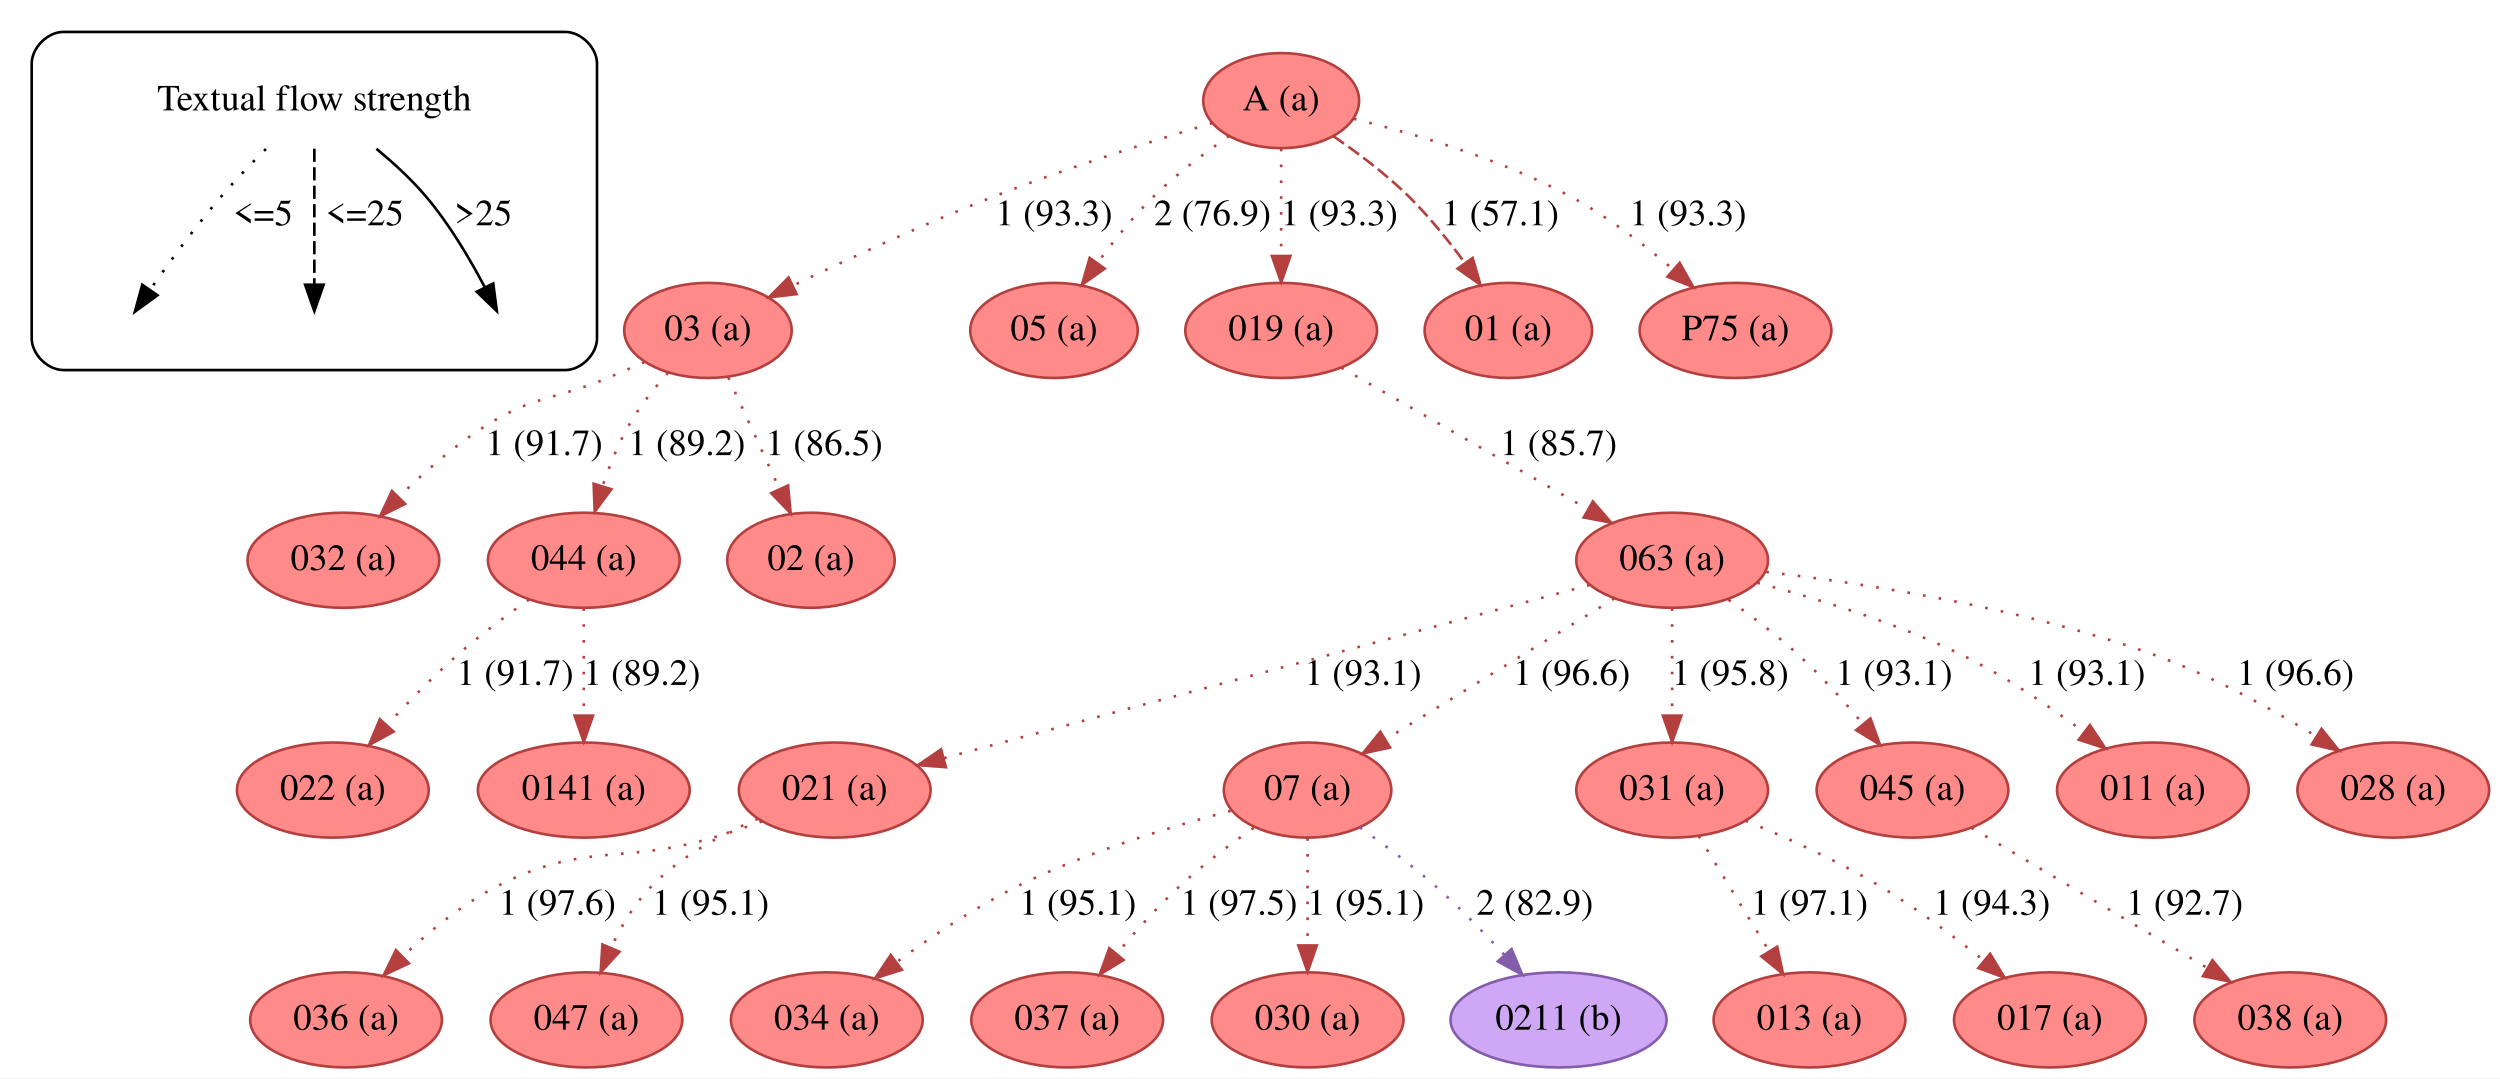
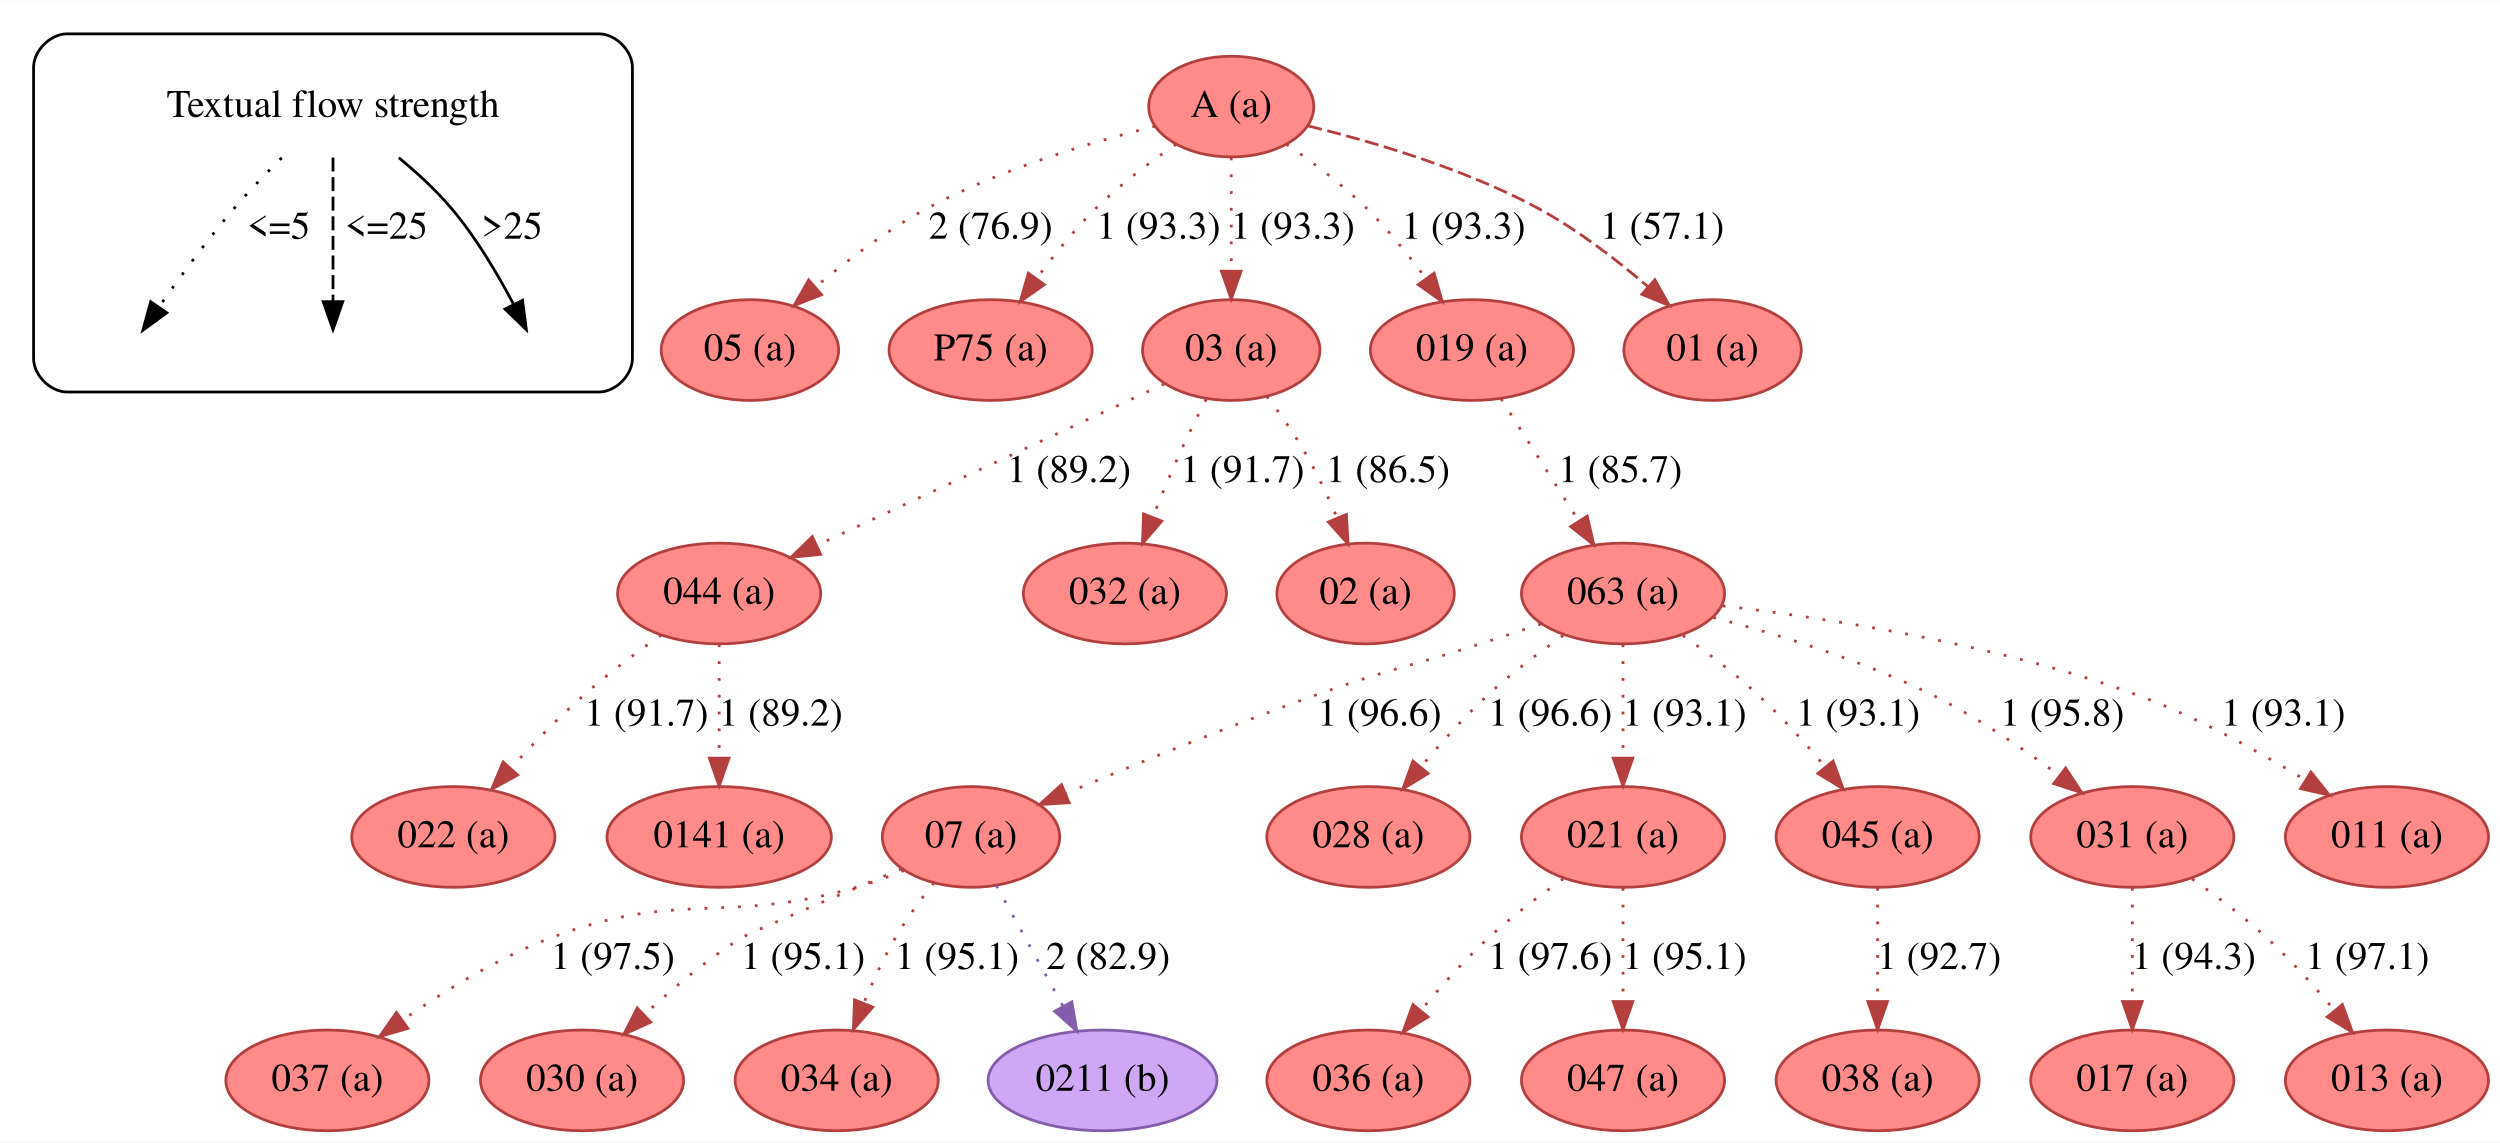
- <svg xmlns="http://www.w3.org/2000/svg" width="946pt" height="408pt" viewBox="0.00 0.00 946.40 408.00">
+ <svg xmlns="http://www.w3.org/2000/svg" width="893pt" height="408pt" viewBox="0.00 0.00 893.40 408.00">
  <g id="graph0" class="graph" transform="scale(1 1) rotate(0) translate(4 404)">
-     <polygon fill="white" stroke="none" points="-4,4 -4,-404 942.397,-404 942.397,4 -4,4" />
+     <polygon fill="white" stroke="none" points="-4,4 -4,-404 889.397,-404 889.397,4 -4,4" />
    <g id="clust1" class="cluster">
      <path fill="none" stroke="black" d="M20,-264C20,-264 210,-264 210,-264 216,-264 222,-270 222,-276 222,-276 222,-380 222,-380 222,-386 216,-392 210,-392 210,-392 20,-392 20,-392 14,-392 8,-386 8,-380 8,-380 8,-276 8,-276 8,-270 14,-264 20,-264" />
    </g>
    <g id="node1" class="node">
      <text text-anchor="middle" x="115" y="-362.3" font-family="Times,serif" font-size="14.00">Textual flow strength</text>
    </g>
    <g id="edge1" class="edge">
      <path fill="none" stroke="black" stroke-dasharray="1,5" d="M96.666,-347.686C91.132,-342.194 85.161,-335.989 80,-330 70.171,-318.593 60.072,-304.779 52.914,-294.563" />
      <polygon fill="black" stroke="black" points="55.614,-292.314 47.056,-286.068 49.851,-296.288 55.614,-292.314" />
      <text text-anchor="middle" x="95.5" y="-318.8" font-family="Times,serif" font-size="14.00">&lt;=5  </text>
    </g>
    <g id="edge2" class="edge">
      <path fill="none" stroke="black" stroke-dasharray="5,2" d="M115,-347.799C115,-332.794 115,-311.174 115,-296.409" />
      <polygon fill="black" stroke="black" points="118.5,-296.293 115,-286.293 111.5,-296.293 118.5,-296.293" />
      <text text-anchor="middle" x="134" y="-318.8" font-family="Times,serif" font-size="14.00">  &lt;=25</text>
    </g>
    <g id="edge3" class="edge">
      <path fill="none" stroke="black" d="M138.503,-347.76C144.906,-342.462 151.567,-336.344 157,-330 166.087,-319.39 174.095,-305.689 179.546,-295.313" />
      <polygon fill="black" stroke="black" points="182.722,-296.789 184.091,-286.283 176.469,-293.642 182.722,-296.789" />
      <text text-anchor="middle" x="179" y="-318.8" font-family="Times,serif" font-size="14.00">&gt;25</text>
    </g>
    <g id="node5" class="node">
-       <ellipse fill="#ff8a8a" stroke="#b43f3f" cx="312" cy="-105" rx="36.294" ry="18" />
-       <text text-anchor="middle" x="312" y="-101.3" font-family="Times,serif" font-size="14.00">021 (a)</text>
+       <ellipse fill="#ff8a8a" stroke="#b43f3f" cx="436" cy="-366" rx="29.497" ry="18" />
+       <text text-anchor="middle" x="436" y="-362.3" font-family="Times,serif" font-size="14.00">A (a)</text>
    </g>
    <g id="node6" class="node">
-       <ellipse fill="#ff8a8a" stroke="#b43f3f" cx="127" cy="-18" rx="36.294" ry="18" />
-       <text text-anchor="middle" x="127" y="-14.3" font-family="Times,serif" font-size="14.00">036 (a)</text>
+       <ellipse fill="#ff8a8a" stroke="#b43f3f" cx="264" cy="-279" rx="31.695" ry="18" />
+       <text text-anchor="middle" x="264" y="-275.3" font-family="Times,serif" font-size="14.00">05 (a)</text>
    </g>
    <g id="edge4" class="edge">
-       <path fill="none" stroke="#b43f3f" stroke-dasharray="1,5" d="M284.473,-93.138C278.437,-90.951 272.044,-88.779 266,-87 230.623,-76.584 217.961,-85.539 185,-69 171.554,-62.253 158.663,-51.702 148.463,-42.028" />
-       <polygon fill="#b43f3f" stroke="#b43f3f" points="150.798,-39.414 141.223,-34.878 145.879,-44.395 150.798,-39.414" />
-       <text text-anchor="middle" x="207" y="-57.8" font-family="Times,serif" font-size="14.00">1 (97.6)</text>
+       <path fill="none" stroke="#b43f3f" stroke-dasharray="1,5" d="M408.763,-358.989C386.267,-353.373 353.936,-343.777 328,-330 313.571,-322.335 299.092,-311.365 287.564,-301.652" />
+       <polygon fill="#b43f3f" stroke="#b43f3f" points="289.584,-298.772 279.735,-294.867 285,-304.062 289.584,-298.772" />
+       <text text-anchor="middle" x="350" y="-318.8" font-family="Times,serif" font-size="14.00">2 (76.9)</text>
    </g>
    <g id="node7" class="node">
-       <ellipse fill="#ff8a8a" stroke="#b43f3f" cx="218" cy="-18" rx="36.294" ry="18" />
-       <text text-anchor="middle" x="218" y="-14.3" font-family="Times,serif" font-size="14.00">047 (a)</text>
+       <ellipse fill="#ff8a8a" stroke="#b43f3f" cx="350" cy="-279" rx="36.294" ry="18" />
+       <text text-anchor="middle" x="350" y="-275.3" font-family="Times,serif" font-size="14.00">P75 (a)</text>
    </g>
    <g id="edge5" class="edge">
-       <path fill="none" stroke="#b43f3f" stroke-dasharray="1,5" d="M282.864,-94.107C269.445,-88.413 254.08,-80.145 243,-69 236.41,-62.371 231.24,-53.653 227.354,-45.356" />
-       <polygon fill="#b43f3f" stroke="#b43f3f" points="230.497,-43.803 223.374,-35.96 224.051,-46.533 230.497,-43.803" />
-       <text text-anchor="middle" x="265" y="-57.8" font-family="Times,serif" font-size="14.00">1 (95.1)</text>
+       <path fill="none" stroke="#b43f3f" stroke-dasharray="1,5" d="M416.3,-352.561C407.199,-346.347 396.543,-338.375 388,-330 380.175,-322.329 372.638,-312.975 366.368,-304.442" />
+       <polygon fill="#b43f3f" stroke="#b43f3f" points="369.206,-302.394 360.557,-296.275 363.503,-306.452 369.206,-302.394" />
+       <text text-anchor="middle" x="410" y="-318.8" font-family="Times,serif" font-size="14.00">1 (93.3)</text>
    </g>
    <g id="node8" class="node">
-       <ellipse fill="#ff8a8a" stroke="#b43f3f" cx="264" cy="-279" rx="31.695" ry="18" />
-       <text text-anchor="middle" x="264" y="-275.3" font-family="Times,serif" font-size="14.00">03 (a)</text>
+       <ellipse fill="#ff8a8a" stroke="#b43f3f" cx="436" cy="-279" rx="31.695" ry="18" />
+       <text text-anchor="middle" x="436" y="-275.3" font-family="Times,serif" font-size="14.00">03 (a)</text>
+     </g>
+     <g id="edge6" class="edge">
+       <path fill="none" stroke="#b43f3f" stroke-dasharray="1,5" d="M436,-347.799C436,-336.163 436,-320.548 436,-307.237" />
+       <polygon fill="#b43f3f" stroke="#b43f3f" points="439.5,-307.175 436,-297.175 432.5,-307.175 439.5,-307.175" />
+       <text text-anchor="middle" x="458" y="-318.8" font-family="Times,serif" font-size="14.00">1 (93.3)</text>
    </g>
    <g id="node9" class="node">
-       <ellipse fill="#ff8a8a" stroke="#b43f3f" cx="126" cy="-192" rx="36.294" ry="18" />
-       <text text-anchor="middle" x="126" y="-188.3" font-family="Times,serif" font-size="14.00">032 (a)</text>
-     </g>
-     <g id="edge6" class="edge">
-       <path fill="none" stroke="#b43f3f" stroke-dasharray="1,5" d="M239.953,-267.034C235.339,-264.989 230.533,-262.899 226,-261 205.752,-252.515 198.601,-254.661 180,-243 168.041,-235.503 156.348,-225.166 146.918,-215.836" />
-       <polygon fill="#b43f3f" stroke="#b43f3f" points="149.375,-213.342 139.879,-208.642 144.372,-218.237 149.375,-213.342" />
-       <text text-anchor="middle" x="202" y="-231.8" font-family="Times,serif" font-size="14.00">1 (91.7)</text>
+       <ellipse fill="#ff8a8a" stroke="#b43f3f" cx="522" cy="-279" rx="36.294" ry="18" />
+       <text text-anchor="middle" x="522" y="-275.3" font-family="Times,serif" font-size="14.00">019 (a)</text>
+     </g>
+     <g id="edge7" class="edge">
+       <path fill="none" stroke="#b43f3f" stroke-dasharray="1,5" d="M455.7,-352.561C464.801,-346.347 475.457,-338.375 484,-330 491.825,-322.329 499.362,-312.975 505.632,-304.442" />
+       <polygon fill="#b43f3f" stroke="#b43f3f" points="508.497,-306.452 511.443,-296.275 502.794,-302.394 508.497,-306.452" />
+       <text text-anchor="middle" x="519" y="-318.8" font-family="Times,serif" font-size="14.00">1 (93.3)</text>
    </g>
    <g id="node10" class="node">
-       <ellipse fill="#ff8a8a" stroke="#b43f3f" cx="217" cy="-192" rx="36.294" ry="18" />
-       <text text-anchor="middle" x="217" y="-188.3" font-family="Times,serif" font-size="14.00">044 (a)</text>
-     </g>
-     <g id="edge7" class="edge">
-       <path fill="none" stroke="#b43f3f" stroke-dasharray="1,5" d="M248.882,-262.94C243.627,-257.088 238.043,-250.091 234,-243 229.958,-235.911 226.672,-227.708 224.105,-220.022" />
-       <polygon fill="#b43f3f" stroke="#b43f3f" points="227.418,-218.888 221.14,-210.354 220.725,-220.94 227.418,-218.888" />
-       <text text-anchor="middle" x="256" y="-231.8" font-family="Times,serif" font-size="14.00">1 (89.2)</text>
+       <ellipse fill="#ff8a8a" stroke="#b43f3f" cx="608" cy="-279" rx="31.695" ry="18" />
+       <text text-anchor="middle" x="608" y="-275.3" font-family="Times,serif" font-size="14.00">01 (a)</text>
+     </g>
+     <g id="edge8" class="edge">
+       <path fill="none" stroke="#b43f3f" stroke-dasharray="5,2" d="M463.52,-359.083C486.242,-353.524 518.881,-343.958 545,-330 559.27,-322.374 573.53,-311.408 584.864,-301.687" />
+       <polygon fill="#b43f3f" stroke="#b43f3f" points="587.378,-304.137 592.559,-294.895 582.745,-298.889 587.378,-304.137" />
+       <text text-anchor="middle" x="590" y="-318.8" font-family="Times,serif" font-size="14.00">1 (57.1)</text>
+     </g>
+     <g id="node24" class="node">
+       <ellipse fill="#ff8a8a" stroke="#b43f3f" cx="253" cy="-192" rx="36.294" ry="18" />
+       <text text-anchor="middle" x="253" y="-188.3" font-family="Times,serif" font-size="14.00">044 (a)</text>
+     </g>
+     <g id="edge21" class="edge">
+       <path fill="none" stroke="#b43f3f" stroke-dasharray="1,5" d="M412.076,-266.888C380.415,-252.182 324.364,-226.147 287.957,-209.237" />
+       <polygon fill="#b43f3f" stroke="#b43f3f" points="289.242,-205.975 278.698,-204.936 286.293,-212.323 289.242,-205.975" />
+       <text text-anchor="middle" x="378" y="-231.8" font-family="Times,serif" font-size="14.00">1 (89.2)</text>
+     </g>
+     <g id="node25" class="node">
+       <ellipse fill="#ff8a8a" stroke="#b43f3f" cx="398" cy="-192" rx="36.294" ry="18" />
+       <text text-anchor="middle" x="398" y="-188.3" font-family="Times,serif" font-size="14.00">032 (a)</text>
+     </g>
+     <g id="edge22" class="edge">
+       <path fill="none" stroke="#b43f3f" stroke-dasharray="1,5" d="M427.068,-261.423C424.067,-255.65 420.778,-249.093 418,-243 414.509,-235.344 411.001,-226.891 407.919,-219.148" />
+       <polygon fill="#b43f3f" stroke="#b43f3f" points="411.178,-217.872 404.277,-209.833 404.659,-220.421 411.178,-217.872" />
+       <text text-anchor="middle" x="440" y="-231.8" font-family="Times,serif" font-size="14.00">1 (91.7)</text>
+     </g>
+     <g id="node26" class="node">
+       <ellipse fill="#ff8a8a" stroke="#b43f3f" cx="484" cy="-192" rx="31.695" ry="18" />
+       <text text-anchor="middle" x="484" y="-188.3" font-family="Times,serif" font-size="14.00">02 (a)</text>
+     </g>
+     <g id="edge23" class="edge">
+       <path fill="none" stroke="#b43f3f" stroke-dasharray="1,5" d="M448.693,-262.487C453.203,-256.587 458.119,-249.674 462,-243 466.358,-235.506 470.408,-226.989 473.815,-219.135" />
+       <polygon fill="#b43f3f" stroke="#b43f3f" points="477.145,-220.245 477.762,-209.669 470.684,-217.552 477.145,-220.245" />
+       <text text-anchor="middle" x="492" y="-231.8" font-family="Times,serif" font-size="14.00">1 (86.5)</text>
    </g>
    <g id="node11" class="node">
-       <ellipse fill="#ff8a8a" stroke="#b43f3f" cx="303" cy="-192" rx="31.695" ry="18" />
-       <text text-anchor="middle" x="303" y="-188.3" font-family="Times,serif" font-size="14.00">02 (a)</text>
-     </g>
-     <g id="edge8" class="edge">
-       <path fill="none" stroke="#b43f3f" stroke-dasharray="1,5" d="M271.705,-261.207C277.207,-249.216 284.715,-232.851 290.999,-219.157" />
-       <polygon fill="#b43f3f" stroke="#b43f3f" points="294.322,-220.307 295.311,-209.758 287.959,-217.388 294.322,-220.307" />
-       <text text-anchor="middle" x="308" y="-231.8" font-family="Times,serif" font-size="14.00">1 (86.5)</text>
+       <ellipse fill="#ff8a8a" stroke="#b43f3f" cx="576" cy="-192" rx="36.294" ry="18" />
+       <text text-anchor="middle" x="576" y="-188.3" font-family="Times,serif" font-size="14.00">063 (a)</text>
+     </g>
+     <g id="edge26" class="edge">
+       <path fill="none" stroke="#b43f3f" stroke-dasharray="1,5" d="M532.412,-261.611C540.256,-249.264 551.149,-232.117 560.084,-218.053" />
+       <polygon fill="#b43f3f" stroke="#b43f3f" points="563.212,-219.656 565.62,-209.339 557.304,-215.902 563.212,-219.656" />
+       <text text-anchor="middle" x="575" y="-231.8" font-family="Times,serif" font-size="14.00">1 (85.7)</text>
+     </g>
+     <g id="node12" class="node">
+       <ellipse fill="#ff8a8a" stroke="#b43f3f" cx="343" cy="-105" rx="31.695" ry="18" />
+       <text text-anchor="middle" x="343" y="-101.3" font-family="Times,serif" font-size="14.00">07 (a)</text>
+     </g>
+     <g id="edge9" class="edge">
+       <path fill="none" stroke="#b43f3f" stroke-dasharray="1,5" d="M546.638,-181.097C539.562,-178.742 532.019,-176.259 525,-174 499.307,-165.732 492.427,-165.054 467,-156 436.113,-145.001 401.56,-130.918 376.79,-120.502" />
+       <polygon fill="#b43f3f" stroke="#b43f3f" points="378.048,-117.234 367.474,-116.564 375.322,-123.682 378.048,-117.234" />
+       <text text-anchor="middle" x="489" y="-144.8" font-family="Times,serif" font-size="14.00">1 (96.6)</text>
+     </g>
+     <g id="node13" class="node">
+       <ellipse fill="#ff8a8a" stroke="#b43f3f" cx="485" cy="-105" rx="36.294" ry="18" />
+       <text text-anchor="middle" x="485" y="-101.3" font-family="Times,serif" font-size="14.00">028 (a)</text>
+     </g>
+     <g id="edge10" class="edge">
+       <path fill="none" stroke="#b43f3f" stroke-dasharray="1,5" d="M554.628,-177.006C546.008,-170.963 536.186,-163.554 528,-156 519.456,-148.115 510.924,-138.619 503.74,-130.029" />
+       <polygon fill="#b43f3f" stroke="#b43f3f" points="506.344,-127.685 497.308,-122.155 500.923,-132.113 506.344,-127.685" />
+       <text text-anchor="middle" x="550" y="-144.8" font-family="Times,serif" font-size="14.00">1 (96.6)</text>
+     </g>
+     <g id="node14" class="node">
+       <ellipse fill="#ff8a8a" stroke="#b43f3f" cx="576" cy="-105" rx="36.294" ry="18" />
+       <text text-anchor="middle" x="576" y="-101.3" font-family="Times,serif" font-size="14.00">021 (a)</text>
+     </g>
+     <g id="edge11" class="edge">
+       <path fill="none" stroke="#b43f3f" stroke-dasharray="1,5" d="M576,-173.799C576,-162.163 576,-146.548 576,-133.237" />
+       <polygon fill="#b43f3f" stroke="#b43f3f" points="579.5,-133.175 576,-123.175 572.5,-133.175 579.5,-133.175" />
+       <text text-anchor="middle" x="598" y="-144.8" font-family="Times,serif" font-size="14.00">1 (93.1)</text>
+     </g>
+     <g id="node15" class="node">
+       <ellipse fill="#ff8a8a" stroke="#b43f3f" cx="667" cy="-105" rx="36.294" ry="18" />
+       <text text-anchor="middle" x="667" y="-101.3" font-family="Times,serif" font-size="14.00">045 (a)</text>
+     </g>
+     <g id="edge12" class="edge">
+       <path fill="none" stroke="#b43f3f" stroke-dasharray="1,5" d="M597.372,-177.006C605.992,-170.963 615.814,-163.554 624,-156 632.544,-148.115 641.076,-138.619 648.26,-130.029" />
+       <polygon fill="#b43f3f" stroke="#b43f3f" points="651.077,-132.113 654.692,-122.155 645.656,-127.685 651.077,-132.113" />
+       <text text-anchor="middle" x="660" y="-144.8" font-family="Times,serif" font-size="14.00">1 (93.1)</text>
+     </g>
+     <g id="node16" class="node">
+       <ellipse fill="#ff8a8a" stroke="#b43f3f" cx="758" cy="-105" rx="36.294" ry="18" />
+       <text text-anchor="middle" x="758" y="-101.3" font-family="Times,serif" font-size="14.00">031 (a)</text>
+     </g>
+     <g id="edge13" class="edge">
+       <path fill="none" stroke="#b43f3f" stroke-dasharray="1,5" d="M608.267,-183.461C630.727,-177.566 661.009,-168.305 686,-156 702.128,-148.059 718.702,-136.801 731.877,-126.977" />
+       <polygon fill="#b43f3f" stroke="#b43f3f" points="734.176,-129.626 740.004,-120.778 729.931,-124.06 734.176,-129.626" />
+       <text text-anchor="middle" x="733" y="-144.8" font-family="Times,serif" font-size="14.00">1 (95.8)</text>
+     </g>
+     <g id="node17" class="node">
+       <ellipse fill="#ff8a8a" stroke="#b43f3f" cx="849" cy="-105" rx="36.294" ry="18" />
+       <text text-anchor="middle" x="849" y="-101.3" font-family="Times,serif" font-size="14.00">011 (a)</text>
+     </g>
+     <g id="edge14" class="edge">
+       <path fill="none" stroke="#b43f3f" stroke-dasharray="1,5" d="M611.629,-187.578C649.17,-183.197 709.588,-173.927 759,-156 780.266,-148.285 802.502,-135.977 819.552,-125.504" />
+       <polygon fill="#b43f3f" stroke="#b43f3f" points="821.844,-128.197 828.451,-119.915 818.121,-122.269 821.844,-128.197" />
+       <text text-anchor="middle" x="812" y="-144.8" font-family="Times,serif" font-size="14.00">1 (93.1)</text>
+     </g>
+     <g id="node18" class="node">
+       <ellipse fill="#ff8a8a" stroke="#b43f3f" cx="113" cy="-18" rx="36.294" ry="18" />
+       <text text-anchor="middle" x="113" y="-14.3" font-family="Times,serif" font-size="14.00">037 (a)</text>
+     </g>
+     <g id="edge15" class="edge">
+       <path fill="none" stroke="#b43f3f" stroke-dasharray="1,5" d="M319.047,-92.992C313.532,-90.761 307.631,-88.609 302,-87 254.789,-73.508 238.933,-86.349 193,-69 174.044,-61.84 154.725,-49.923 139.822,-39.519" />
+       <polygon fill="#b43f3f" stroke="#b43f3f" points="141.759,-36.601 131.593,-33.615 137.678,-42.288 141.759,-36.601" />
+       <text text-anchor="middle" x="215" y="-57.8" font-family="Times,serif" font-size="14.00">1 (97.5)</text>
+     </g>
+     <g id="node19" class="node">
+       <ellipse fill="#ff8a8a" stroke="#b43f3f" cx="204" cy="-18" rx="36.294" ry="18" />
+       <text text-anchor="middle" x="204" y="-14.3" font-family="Times,serif" font-size="14.00">030 (a)</text>
+     </g>
+     <g id="edge16" class="edge">
+       <path fill="none" stroke="#b43f3f" stroke-dasharray="1,5" d="M318.16,-93.621C294.996,-83.909 263.62,-70.649 261,-69 248.693,-61.254 236.394,-50.883 226.387,-41.594" />
+       <polygon fill="#b43f3f" stroke="#b43f3f" points="228.548,-38.819 218.897,-34.448 223.716,-43.883 228.548,-38.819" />
+       <text text-anchor="middle" x="283" y="-57.8" font-family="Times,serif" font-size="14.00">1 (95.1)</text>
+     </g>
+     <g id="node20" class="node">
+       <ellipse fill="#ff8a8a" stroke="#b43f3f" cx="295" cy="-18" rx="36.294" ry="18" />
+       <text text-anchor="middle" x="295" y="-14.3" font-family="Times,serif" font-size="14.00">034 (a)</text>
+     </g>
+     <g id="edge17" class="edge">
+       <path fill="none" stroke="#b43f3f" stroke-dasharray="1,5" d="M329.72,-88.585C325.026,-82.695 319.939,-75.764 316,-69 311.736,-61.678 307.874,-53.324 304.659,-45.569" />
+       <polygon fill="#b43f3f" stroke="#b43f3f" points="307.883,-44.202 300.951,-36.189 301.373,-46.776 307.883,-44.202" />
+       <text text-anchor="middle" x="338" y="-57.8" font-family="Times,serif" font-size="14.00">1 (95.1)</text>
+     </g>
+     <g id="node21" class="node">
+       <ellipse fill="#cea8f4" stroke="#835da9" cx="390" cy="-18" rx="40.893" ry="18" />
+       <text text-anchor="middle" x="390" y="-14.3" font-family="Times,serif" font-size="14.00">0211 (b)</text>
+     </g>
+     <g id="edge18" class="edge">
+       <path fill="none" stroke="#835da9" stroke-dasharray="1,5" d="M352.062,-87.611C358.781,-75.46 368.07,-58.66 375.775,-44.725" />
+       <polygon fill="#835da9" stroke="#835da9" points="379.029,-46.074 380.805,-35.629 372.903,-42.686 379.029,-46.074" />
+       <text text-anchor="middle" x="392" y="-57.8" font-family="Times,serif" font-size="14.00">2 (82.9)</text>
+     </g>
+     <g id="node22" class="node">
+       <ellipse fill="#ff8a8a" stroke="#b43f3f" cx="485" cy="-18" rx="36.294" ry="18" />
+       <text text-anchor="middle" x="485" y="-14.3" font-family="Times,serif" font-size="14.00">036 (a)</text>
+     </g>
+     <g id="edge19" class="edge">
+       <path fill="none" stroke="#b43f3f" stroke-dasharray="1,5" d="M554.628,-90.006C546.008,-83.963 536.186,-76.554 528,-69 519.456,-61.115 510.924,-51.619 503.74,-43.029" />
+       <polygon fill="#b43f3f" stroke="#b43f3f" points="506.344,-40.685 497.308,-35.154 500.923,-45.114 506.344,-40.685" />
+       <text text-anchor="middle" x="550" y="-57.8" font-family="Times,serif" font-size="14.00">1 (97.6)</text>
+     </g>
+     <g id="node23" class="node">
+       <ellipse fill="#ff8a8a" stroke="#b43f3f" cx="576" cy="-18" rx="36.294" ry="18" />
+       <text text-anchor="middle" x="576" y="-14.3" font-family="Times,serif" font-size="14.00">047 (a)</text>
+     </g>
+     <g id="edge20" class="edge">
+       <path fill="none" stroke="#b43f3f" stroke-dasharray="1,5" d="M576,-86.799C576,-75.163 576,-59.548 576,-46.237" />
+       <polygon fill="#b43f3f" stroke="#b43f3f" points="579.5,-46.175 576,-36.175 572.5,-46.175 579.5,-46.175" />
+       <text text-anchor="middle" x="598" y="-57.8" font-family="Times,serif" font-size="14.00">1 (95.1)</text>
+     </g>
+     <g id="node29" class="node">
+       <ellipse fill="#ff8a8a" stroke="#b43f3f" cx="667" cy="-18" rx="36.294" ry="18" />
+       <text text-anchor="middle" x="667" y="-14.3" font-family="Times,serif" font-size="14.00">038 (a)</text>
+     </g>
+     <g id="edge27" class="edge">
+       <path fill="none" stroke="#b43f3f" stroke-dasharray="1,5" d="M667,-86.799C667,-75.163 667,-59.548 667,-46.237" />
+       <polygon fill="#b43f3f" stroke="#b43f3f" points="670.5,-46.175 667,-36.175 663.5,-46.175 670.5,-46.175" />
+       <text text-anchor="middle" x="689" y="-57.8" font-family="Times,serif" font-size="14.00">1 (92.7)</text>
    </g>
    <g id="node30" class="node">
-       <ellipse fill="#ff8a8a" stroke="#b43f3f" cx="122" cy="-105" rx="36.294" ry="18" />
-       <text text-anchor="middle" x="122" y="-101.3" font-family="Times,serif" font-size="14.00">022 (a)</text>
+       <ellipse fill="#ff8a8a" stroke="#b43f3f" cx="758" cy="-18" rx="36.294" ry="18" />
+       <text text-anchor="middle" x="758" y="-14.3" font-family="Times,serif" font-size="14.00">017 (a)</text>
    </g>
    <g id="edge28" class="edge">
-       <path fill="none" stroke="#b43f3f" stroke-dasharray="1,5" d="M196.27,-177.159C187.564,-171.025 177.505,-163.508 169,-156 159.837,-147.911 150.469,-138.276 142.533,-129.632" />
-       <polygon fill="#b43f3f" stroke="#b43f3f" points="144.99,-127.129 135.694,-122.045 139.79,-131.816 144.99,-127.129" />
-       <text text-anchor="middle" x="191" y="-144.8" font-family="Times,serif" font-size="14.00">1 (91.7)</text>
+       <path fill="none" stroke="#b43f3f" stroke-dasharray="1,5" d="M758,-86.799C758,-75.163 758,-59.548 758,-46.237" />
+       <polygon fill="#b43f3f" stroke="#b43f3f" points="761.5,-46.175 758,-36.175 754.5,-46.175 761.5,-46.175" />
+       <text text-anchor="middle" x="780" y="-57.8" font-family="Times,serif" font-size="14.00">1 (94.3)</text>
    </g>
    <g id="node31" class="node">
-       <ellipse fill="#ff8a8a" stroke="#b43f3f" cx="217" cy="-105" rx="40.094" ry="18" />
-       <text text-anchor="middle" x="217" y="-101.3" font-family="Times,serif" font-size="14.00">0141 (a)</text>
+       <ellipse fill="#ff8a8a" stroke="#b43f3f" cx="849" cy="-18" rx="36.294" ry="18" />
+       <text text-anchor="middle" x="849" y="-14.3" font-family="Times,serif" font-size="14.00">013 (a)</text>
    </g>
    <g id="edge29" class="edge">
-       <path fill="none" stroke="#b43f3f" stroke-dasharray="1,5" d="M217,-173.799C217,-162.163 217,-146.548 217,-133.237" />
-       <polygon fill="#b43f3f" stroke="#b43f3f" points="220.5,-133.175 217,-123.175 213.5,-133.175 220.5,-133.175" />
-       <text text-anchor="middle" x="239" y="-144.8" font-family="Times,serif" font-size="14.00">1 (89.2)</text>
-     </g>
-     <g id="node12" class="node">
-       <ellipse fill="#ff8a8a" stroke="#b43f3f" cx="491" cy="-105" rx="31.695" ry="18" />
-       <text text-anchor="middle" x="491" y="-101.3" font-family="Times,serif" font-size="14.00">07 (a)</text>
-     </g>
-     <g id="node13" class="node">
-       <ellipse fill="#ff8a8a" stroke="#b43f3f" cx="309" cy="-18" rx="36.294" ry="18" />
-       <text text-anchor="middle" x="309" y="-14.3" font-family="Times,serif" font-size="14.00">034 (a)</text>
-     </g>
-     <g id="edge9" class="edge">
-       <path fill="none" stroke="#b43f3f" stroke-dasharray="1,5" d="M461.89,-97.118C439.411,-91.225 407.879,-81.681 382,-69 365.705,-61.016 348.906,-49.754 335.536,-39.939" />
-       <polygon fill="#b43f3f" stroke="#b43f3f" points="337.385,-36.951 327.286,-33.748 333.183,-42.55 337.385,-36.951" />
-       <text text-anchor="middle" x="404" y="-57.8" font-family="Times,serif" font-size="14.00">1 (95.1)</text>
-     </g>
-     <g id="node14" class="node">
-       <ellipse fill="#ff8a8a" stroke="#b43f3f" cx="400" cy="-18" rx="36.294" ry="18" />
-       <text text-anchor="middle" x="400" y="-14.3" font-family="Times,serif" font-size="14.00">037 (a)</text>
-     </g>
-     <g id="edge10" class="edge">
-       <path fill="none" stroke="#b43f3f" stroke-dasharray="1,5" d="M470.581,-90.672C461.737,-84.512 451.489,-76.834 443,-69 434.456,-61.115 425.924,-51.619 418.74,-43.029" />
-       <polygon fill="#b43f3f" stroke="#b43f3f" points="421.344,-40.685 412.308,-35.154 415.923,-45.114 421.344,-40.685" />
-       <text text-anchor="middle" x="465" y="-57.8" font-family="Times,serif" font-size="14.00">1 (97.5)</text>
-     </g>
-     <g id="node15" class="node">
-       <ellipse fill="#ff8a8a" stroke="#b43f3f" cx="491" cy="-18" rx="36.294" ry="18" />
-       <text text-anchor="middle" x="491" y="-14.3" font-family="Times,serif" font-size="14.00">030 (a)</text>
-     </g>
-     <g id="edge11" class="edge">
-       <path fill="none" stroke="#b43f3f" stroke-dasharray="1,5" d="M491,-86.799C491,-75.163 491,-59.548 491,-46.237" />
-       <polygon fill="#b43f3f" stroke="#b43f3f" points="494.5,-46.175 491,-36.175 487.5,-46.175 494.5,-46.175" />
-       <text text-anchor="middle" x="513" y="-57.8" font-family="Times,serif" font-size="14.00">1 (95.1)</text>
-     </g>
-     <g id="node16" class="node">
-       <ellipse fill="#cea8f4" stroke="#835da9" cx="586" cy="-18" rx="40.893" ry="18" />
-       <text text-anchor="middle" x="586" y="-14.3" font-family="Times,serif" font-size="14.00">0211 (b)</text>
-     </g>
-     <g id="edge12" class="edge">
-       <path fill="none" stroke="#835da9" stroke-dasharray="1,5" d="M510.786,-90.822C519.703,-84.572 530.185,-76.781 539,-69 548.163,-60.911 557.531,-51.276 565.467,-42.632" />
-       <polygon fill="#835da9" stroke="#835da9" points="568.21,-44.816 572.306,-35.045 563.01,-40.13 568.21,-44.816" />
-       <text text-anchor="middle" x="577" y="-57.8" font-family="Times,serif" font-size="14.00">2 (82.9)</text>
-     </g>
-     <g id="node17" class="node">
-       <ellipse fill="#ff8a8a" stroke="#b43f3f" cx="629" cy="-105" rx="36.294" ry="18" />
-       <text text-anchor="middle" x="629" y="-101.3" font-family="Times,serif" font-size="14.00">031 (a)</text>
-     </g>
-     <g id="node18" class="node">
-       <ellipse fill="#ff8a8a" stroke="#b43f3f" cx="681" cy="-18" rx="36.294" ry="18" />
-       <text text-anchor="middle" x="681" y="-14.3" font-family="Times,serif" font-size="14.00">013 (a)</text>
-     </g>
-     <g id="edge13" class="edge">
-       <path fill="none" stroke="#b43f3f" stroke-dasharray="1,5" d="M639.026,-87.611C646.58,-75.264 657.07,-58.117 665.673,-44.053" />
-       <polygon fill="#b43f3f" stroke="#b43f3f" points="668.772,-45.695 671.005,-35.339 662.8,-42.042 668.772,-45.695" />
-       <text text-anchor="middle" x="681" y="-57.8" font-family="Times,serif" font-size="14.00">1 (97.1)</text>
-     </g>
-     <g id="node19" class="node">
-       <ellipse fill="#ff8a8a" stroke="#b43f3f" cx="772" cy="-18" rx="36.294" ry="18" />
-       <text text-anchor="middle" x="772" y="-14.3" font-family="Times,serif" font-size="14.00">017 (a)</text>
-     </g>
-     <g id="edge14" class="edge">
-       <path fill="none" stroke="#b43f3f" stroke-dasharray="1,5" d="M656.861,-93.362C672.105,-87.087 691.075,-78.519 707,-69 720.866,-60.712 735.209,-49.949 746.882,-40.533" />
-       <polygon fill="#b43f3f" stroke="#b43f3f" points="749.364,-43.024 754.866,-33.969 744.918,-37.617 749.364,-43.024" />
-       <text text-anchor="middle" x="750" y="-57.8" font-family="Times,serif" font-size="14.00">1 (94.3)</text>
-     </g>
-     <g id="node20" class="node">
-       <ellipse fill="#ff8a8a" stroke="#b43f3f" cx="629" cy="-192" rx="36.294" ry="18" />
-       <text text-anchor="middle" x="629" y="-188.3" font-family="Times,serif" font-size="14.00">063 (a)</text>
-     </g>
-     <g id="edge15" class="edge">
-       <path fill="none" stroke="#b43f3f" stroke-dasharray="1,5" d="M597.737,-182.617C540.209,-167.192 417.594,-134.314 353.297,-117.073" />
-       <polygon fill="#b43f3f" stroke="#b43f3f" points="354.062,-113.655 343.497,-114.446 352.249,-120.416 354.062,-113.655" />
-       <text text-anchor="middle" x="512" y="-144.8" font-family="Times,serif" font-size="14.00">1 (93.1)</text>
-     </g>
-     <g id="edge16" class="edge">
-       <path fill="none" stroke="#b43f3f" stroke-dasharray="1,5" d="M607.133,-177.531C583.747,-163.127 546.522,-140.198 520.541,-124.195" />
-       <polygon fill="#b43f3f" stroke="#b43f3f" points="522.211,-121.113 511.861,-118.849 518.54,-127.074 522.211,-121.113" />
-       <text text-anchor="middle" x="591" y="-144.8" font-family="Times,serif" font-size="14.00">1 (96.6)</text>
-     </g>
-     <g id="edge17" class="edge">
-       <path fill="none" stroke="#b43f3f" stroke-dasharray="1,5" d="M629,-173.799C629,-162.163 629,-146.548 629,-133.237" />
-       <polygon fill="#b43f3f" stroke="#b43f3f" points="632.5,-133.175 629,-123.175 625.5,-133.175 632.5,-133.175" />
-       <text text-anchor="middle" x="651" y="-144.8" font-family="Times,serif" font-size="14.00">1 (95.8)</text>
-     </g>
-     <g id="node21" class="node">
-       <ellipse fill="#ff8a8a" stroke="#b43f3f" cx="720" cy="-105" rx="36.294" ry="18" />
-       <text text-anchor="middle" x="720" y="-101.3" font-family="Times,serif" font-size="14.00">045 (a)</text>
-     </g>
-     <g id="edge18" class="edge">
-       <path fill="none" stroke="#b43f3f" stroke-dasharray="1,5" d="M650.372,-177.006C658.992,-170.963 668.814,-163.554 677,-156 685.544,-148.115 694.076,-138.619 701.26,-130.029" />
-       <polygon fill="#b43f3f" stroke="#b43f3f" points="704.077,-132.113 707.692,-122.155 698.656,-127.685 704.077,-132.113" />
-       <text text-anchor="middle" x="713" y="-144.8" font-family="Times,serif" font-size="14.00">1 (93.1)</text>
-     </g>
-     <g id="node22" class="node">
-       <ellipse fill="#ff8a8a" stroke="#b43f3f" cx="811" cy="-105" rx="36.294" ry="18" />
-       <text text-anchor="middle" x="811" y="-101.3" font-family="Times,serif" font-size="14.00">011 (a)</text>
-     </g>
-     <g id="edge19" class="edge">
-       <path fill="none" stroke="#b43f3f" stroke-dasharray="1,5" d="M661.267,-183.461C683.727,-177.566 714.009,-168.305 739,-156 755.128,-148.059 771.702,-136.801 784.877,-126.977" />
-       <polygon fill="#b43f3f" stroke="#b43f3f" points="787.176,-129.626 793.004,-120.778 782.931,-124.06 787.176,-129.626" />
-       <text text-anchor="middle" x="786" y="-144.8" font-family="Times,serif" font-size="14.00">1 (93.1)</text>
-     </g>
-     <g id="node23" class="node">
-       <ellipse fill="#ff8a8a" stroke="#b43f3f" cx="902" cy="-105" rx="36.294" ry="18" />
-       <text text-anchor="middle" x="902" y="-101.3" font-family="Times,serif" font-size="14.00">028 (a)</text>
-     </g>
-     <g id="edge20" class="edge">
-       <path fill="none" stroke="#b43f3f" stroke-dasharray="1,5" d="M664.629,-187.578C702.17,-183.197 762.588,-173.927 812,-156 833.266,-148.285 855.502,-135.977 872.552,-125.504" />
-       <polygon fill="#b43f3f" stroke="#b43f3f" points="874.844,-128.197 881.451,-119.915 871.121,-122.269 874.844,-128.197" />
-       <text text-anchor="middle" x="865" y="-144.8" font-family="Times,serif" font-size="14.00">1 (96.6)</text>
-     </g>
-     <g id="node24" class="node">
-       <ellipse fill="#ff8a8a" stroke="#b43f3f" cx="863" cy="-18" rx="36.294" ry="18" />
-       <text text-anchor="middle" x="863" y="-14.3" font-family="Times,serif" font-size="14.00">038 (a)</text>
-     </g>
-     <g id="edge21" class="edge">
-       <path fill="none" stroke="#b43f3f" stroke-dasharray="1,5" d="M742.344,-90.719C766.339,-76.456 804.65,-53.683 831.654,-37.632" />
-       <polygon fill="#b43f3f" stroke="#b43f3f" points="833.533,-40.587 840.341,-32.468 829.957,-34.569 833.533,-40.587" />
-       <text text-anchor="middle" x="823" y="-57.8" font-family="Times,serif" font-size="14.00">1 (92.7)</text>
-     </g>
-     <g id="node25" class="node">
-       <ellipse fill="#ff8a8a" stroke="#b43f3f" cx="481" cy="-366" rx="29.497" ry="18" />
-       <text text-anchor="middle" x="481" y="-362.3" font-family="Times,serif" font-size="14.00">A (a)</text>
-     </g>
-     <g id="edge22" class="edge">
-       <path fill="none" stroke="#b43f3f" stroke-dasharray="1,5" d="M454.953,-357.491C432.89,-350.91 400.546,-340.739 373,-330 346.641,-319.723 317.552,-306.268 296.06,-295.905" />
-       <polygon fill="#b43f3f" stroke="#b43f3f" points="297.575,-292.75 287.05,-291.527 294.515,-299.046 297.575,-292.75" />
-       <text text-anchor="middle" x="395" y="-318.8" font-family="Times,serif" font-size="14.00">1 (93.3)</text>
-     </g>
-     <g id="node26" class="node">
-       <ellipse fill="#ff8a8a" stroke="#b43f3f" cx="395" cy="-279" rx="31.695" ry="18" />
-       <text text-anchor="middle" x="395" y="-275.3" font-family="Times,serif" font-size="14.00">05 (a)</text>
-     </g>
-     <g id="edge23" class="edge">
-       <path fill="none" stroke="#b43f3f" stroke-dasharray="1,5" d="M461.3,-352.561C452.199,-346.347 441.543,-338.375 433,-330 425.175,-322.329 417.638,-312.975 411.368,-304.442" />
-       <polygon fill="#b43f3f" stroke="#b43f3f" points="414.206,-302.394 405.557,-296.275 408.503,-306.452 414.206,-302.394" />
-       <text text-anchor="middle" x="455" y="-318.8" font-family="Times,serif" font-size="14.00">2 (76.9)</text>
+       <path fill="none" stroke="#b43f3f" stroke-dasharray="1,5" d="M779.372,-90.006C787.992,-83.963 797.814,-76.554 806,-69 814.544,-61.115 823.076,-51.619 830.26,-43.029" />
+       <polygon fill="#b43f3f" stroke="#b43f3f" points="833.077,-45.114 836.692,-35.154 827.656,-40.685 833.077,-45.114" />
+       <text text-anchor="middle" x="842" y="-57.8" font-family="Times,serif" font-size="14.00">1 (97.1)</text>
    </g>
    <g id="node27" class="node">
-       <ellipse fill="#ff8a8a" stroke="#b43f3f" cx="481" cy="-279" rx="36.294" ry="18" />
-       <text text-anchor="middle" x="481" y="-275.3" font-family="Times,serif" font-size="14.00">019 (a)</text>
+       <ellipse fill="#ff8a8a" stroke="#b43f3f" cx="158" cy="-105" rx="36.294" ry="18" />
+       <text text-anchor="middle" x="158" y="-101.3" font-family="Times,serif" font-size="14.00">022 (a)</text>
    </g>
    <g id="edge24" class="edge">
-       <path fill="none" stroke="#b43f3f" stroke-dasharray="1,5" d="M481,-347.799C481,-336.163 481,-320.548 481,-307.237" />
-       <polygon fill="#b43f3f" stroke="#b43f3f" points="484.5,-307.175 481,-297.175 477.5,-307.175 484.5,-307.175" />
-       <text text-anchor="middle" x="503" y="-318.8" font-family="Times,serif" font-size="14.00">1 (93.3)</text>
+       <path fill="none" stroke="#b43f3f" stroke-dasharray="1,5" d="M232.27,-177.159C223.564,-171.025 213.505,-163.508 205,-156 195.837,-147.911 186.469,-138.276 178.533,-129.632" />
+       <polygon fill="#b43f3f" stroke="#b43f3f" points="180.99,-127.129 171.694,-122.045 175.79,-131.816 180.99,-127.129" />
+       <text text-anchor="middle" x="227" y="-144.8" font-family="Times,serif" font-size="14.00">1 (91.7)</text>
    </g>
    <g id="node28" class="node">
-       <ellipse fill="#ff8a8a" stroke="#b43f3f" cx="567" cy="-279" rx="31.695" ry="18" />
-       <text text-anchor="middle" x="567" y="-275.3" font-family="Times,serif" font-size="14.00">01 (a)</text>
+       <ellipse fill="#ff8a8a" stroke="#b43f3f" cx="253" cy="-105" rx="40.094" ry="18" />
+       <text text-anchor="middle" x="253" y="-101.3" font-family="Times,serif" font-size="14.00">0141 (a)</text>
    </g>
    <g id="edge25" class="edge">
-       <path fill="none" stroke="#b43f3f" stroke-dasharray="5,2" d="M500.7,-352.561C509.801,-346.347 520.457,-338.375 529,-330 536.825,-322.329 544.362,-312.975 550.632,-304.442" />
-       <polygon fill="#b43f3f" stroke="#b43f3f" points="553.497,-306.452 556.443,-296.275 547.794,-302.394 553.497,-306.452" />
-       <text text-anchor="middle" x="564" y="-318.8" font-family="Times,serif" font-size="14.00">1 (57.1)</text>
-     </g>
-     <g id="node29" class="node">
-       <ellipse fill="#ff8a8a" stroke="#b43f3f" cx="653" cy="-279" rx="36.294" ry="18" />
-       <text text-anchor="middle" x="653" y="-275.3" font-family="Times,serif" font-size="14.00">P75 (a)</text>
-     </g>
-     <g id="edge26" class="edge">
-       <path fill="none" stroke="#b43f3f" stroke-dasharray="1,5" d="M508.52,-359.083C531.242,-353.524 563.881,-343.958 590,-330 604.072,-322.48 618.134,-311.712 629.39,-302.093" />
-       <polygon fill="#b43f3f" stroke="#b43f3f" points="631.854,-304.588 637.051,-295.355 627.231,-299.331 631.854,-304.588" />
-       <text text-anchor="middle" x="635" y="-318.8" font-family="Times,serif" font-size="14.00">1 (93.3)</text>
-     </g>
-     <g id="edge27" class="edge">
-       <path fill="none" stroke="#b43f3f" stroke-dasharray="1,5" d="M503.801,-264.905C528.715,-250.596 568.817,-227.565 596.904,-211.433" />
-       <polygon fill="#b43f3f" stroke="#b43f3f" points="599.001,-214.265 605.93,-206.25 595.515,-208.195 599.001,-214.265" />
-       <text text-anchor="middle" x="586" y="-231.8" font-family="Times,serif" font-size="14.00">1 (85.7)</text>
+       <path fill="none" stroke="#b43f3f" stroke-dasharray="1,5" d="M253,-173.799C253,-162.163 253,-146.548 253,-133.237" />
+       <polygon fill="#b43f3f" stroke="#b43f3f" points="256.5,-133.175 253,-123.175 249.5,-133.175 256.5,-133.175" />
+       <text text-anchor="middle" x="275" y="-144.8" font-family="Times,serif" font-size="14.00">1 (89.2)</text>
    </g>
  </g>
</svg>
